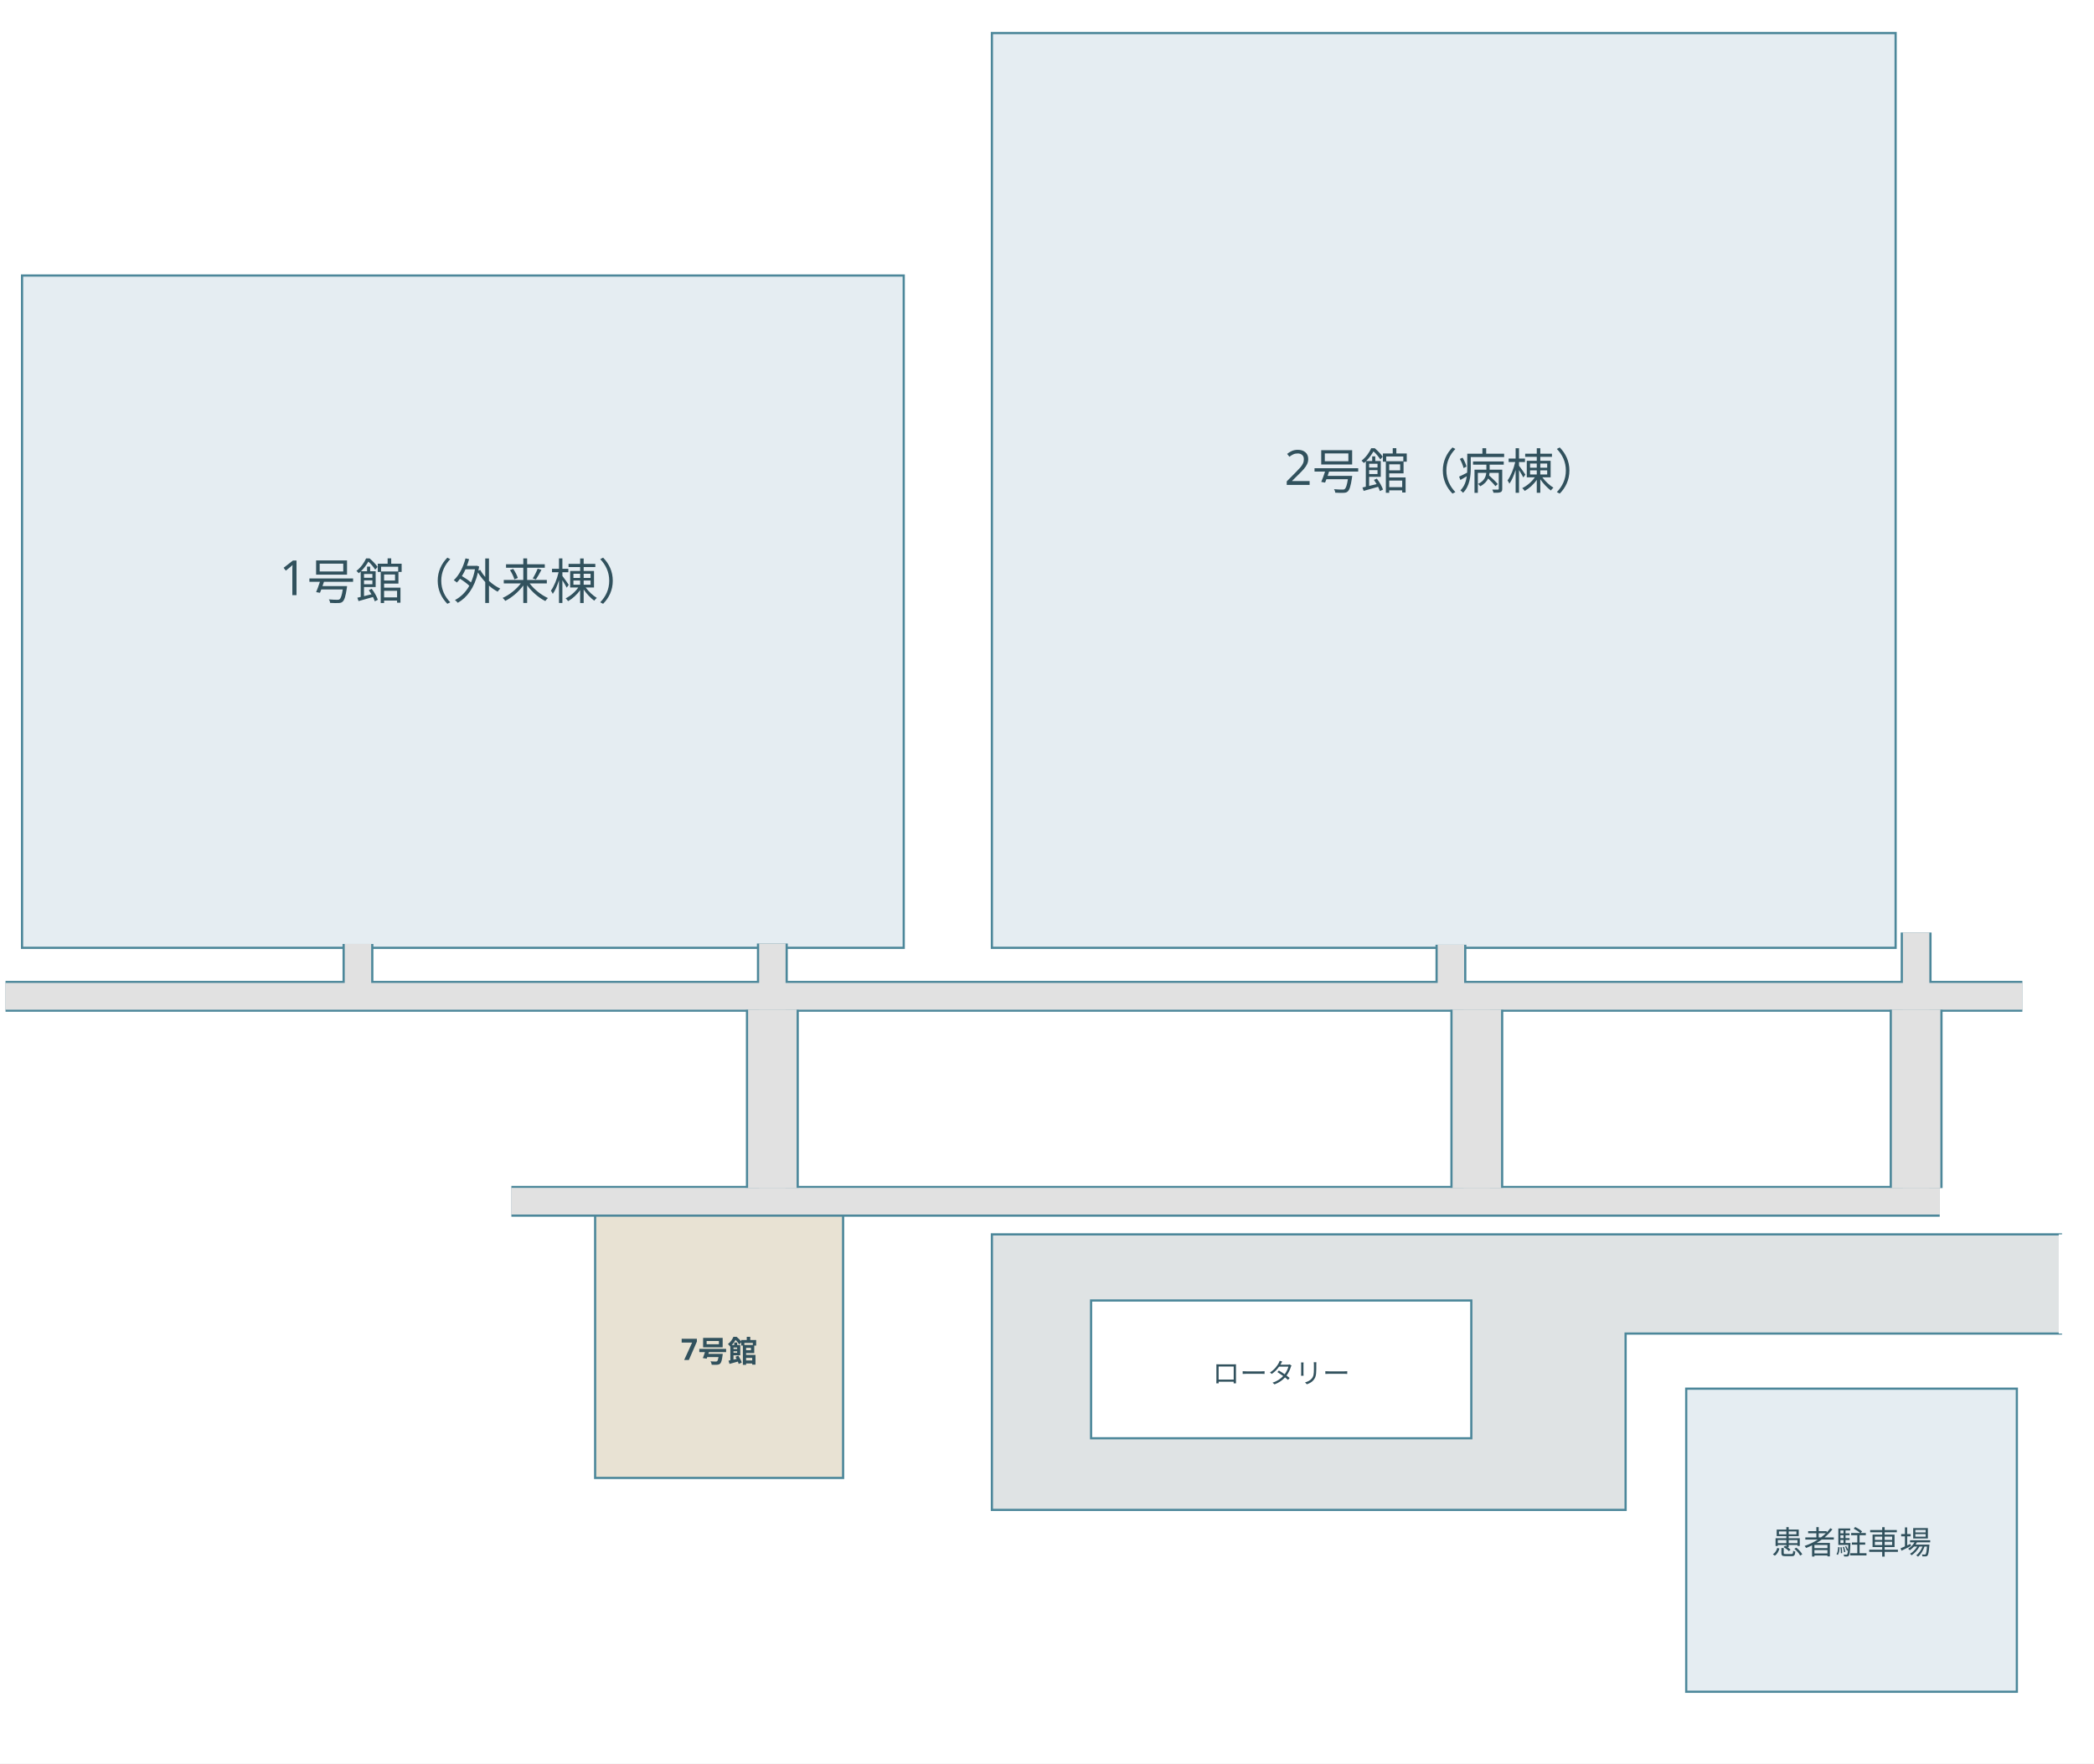
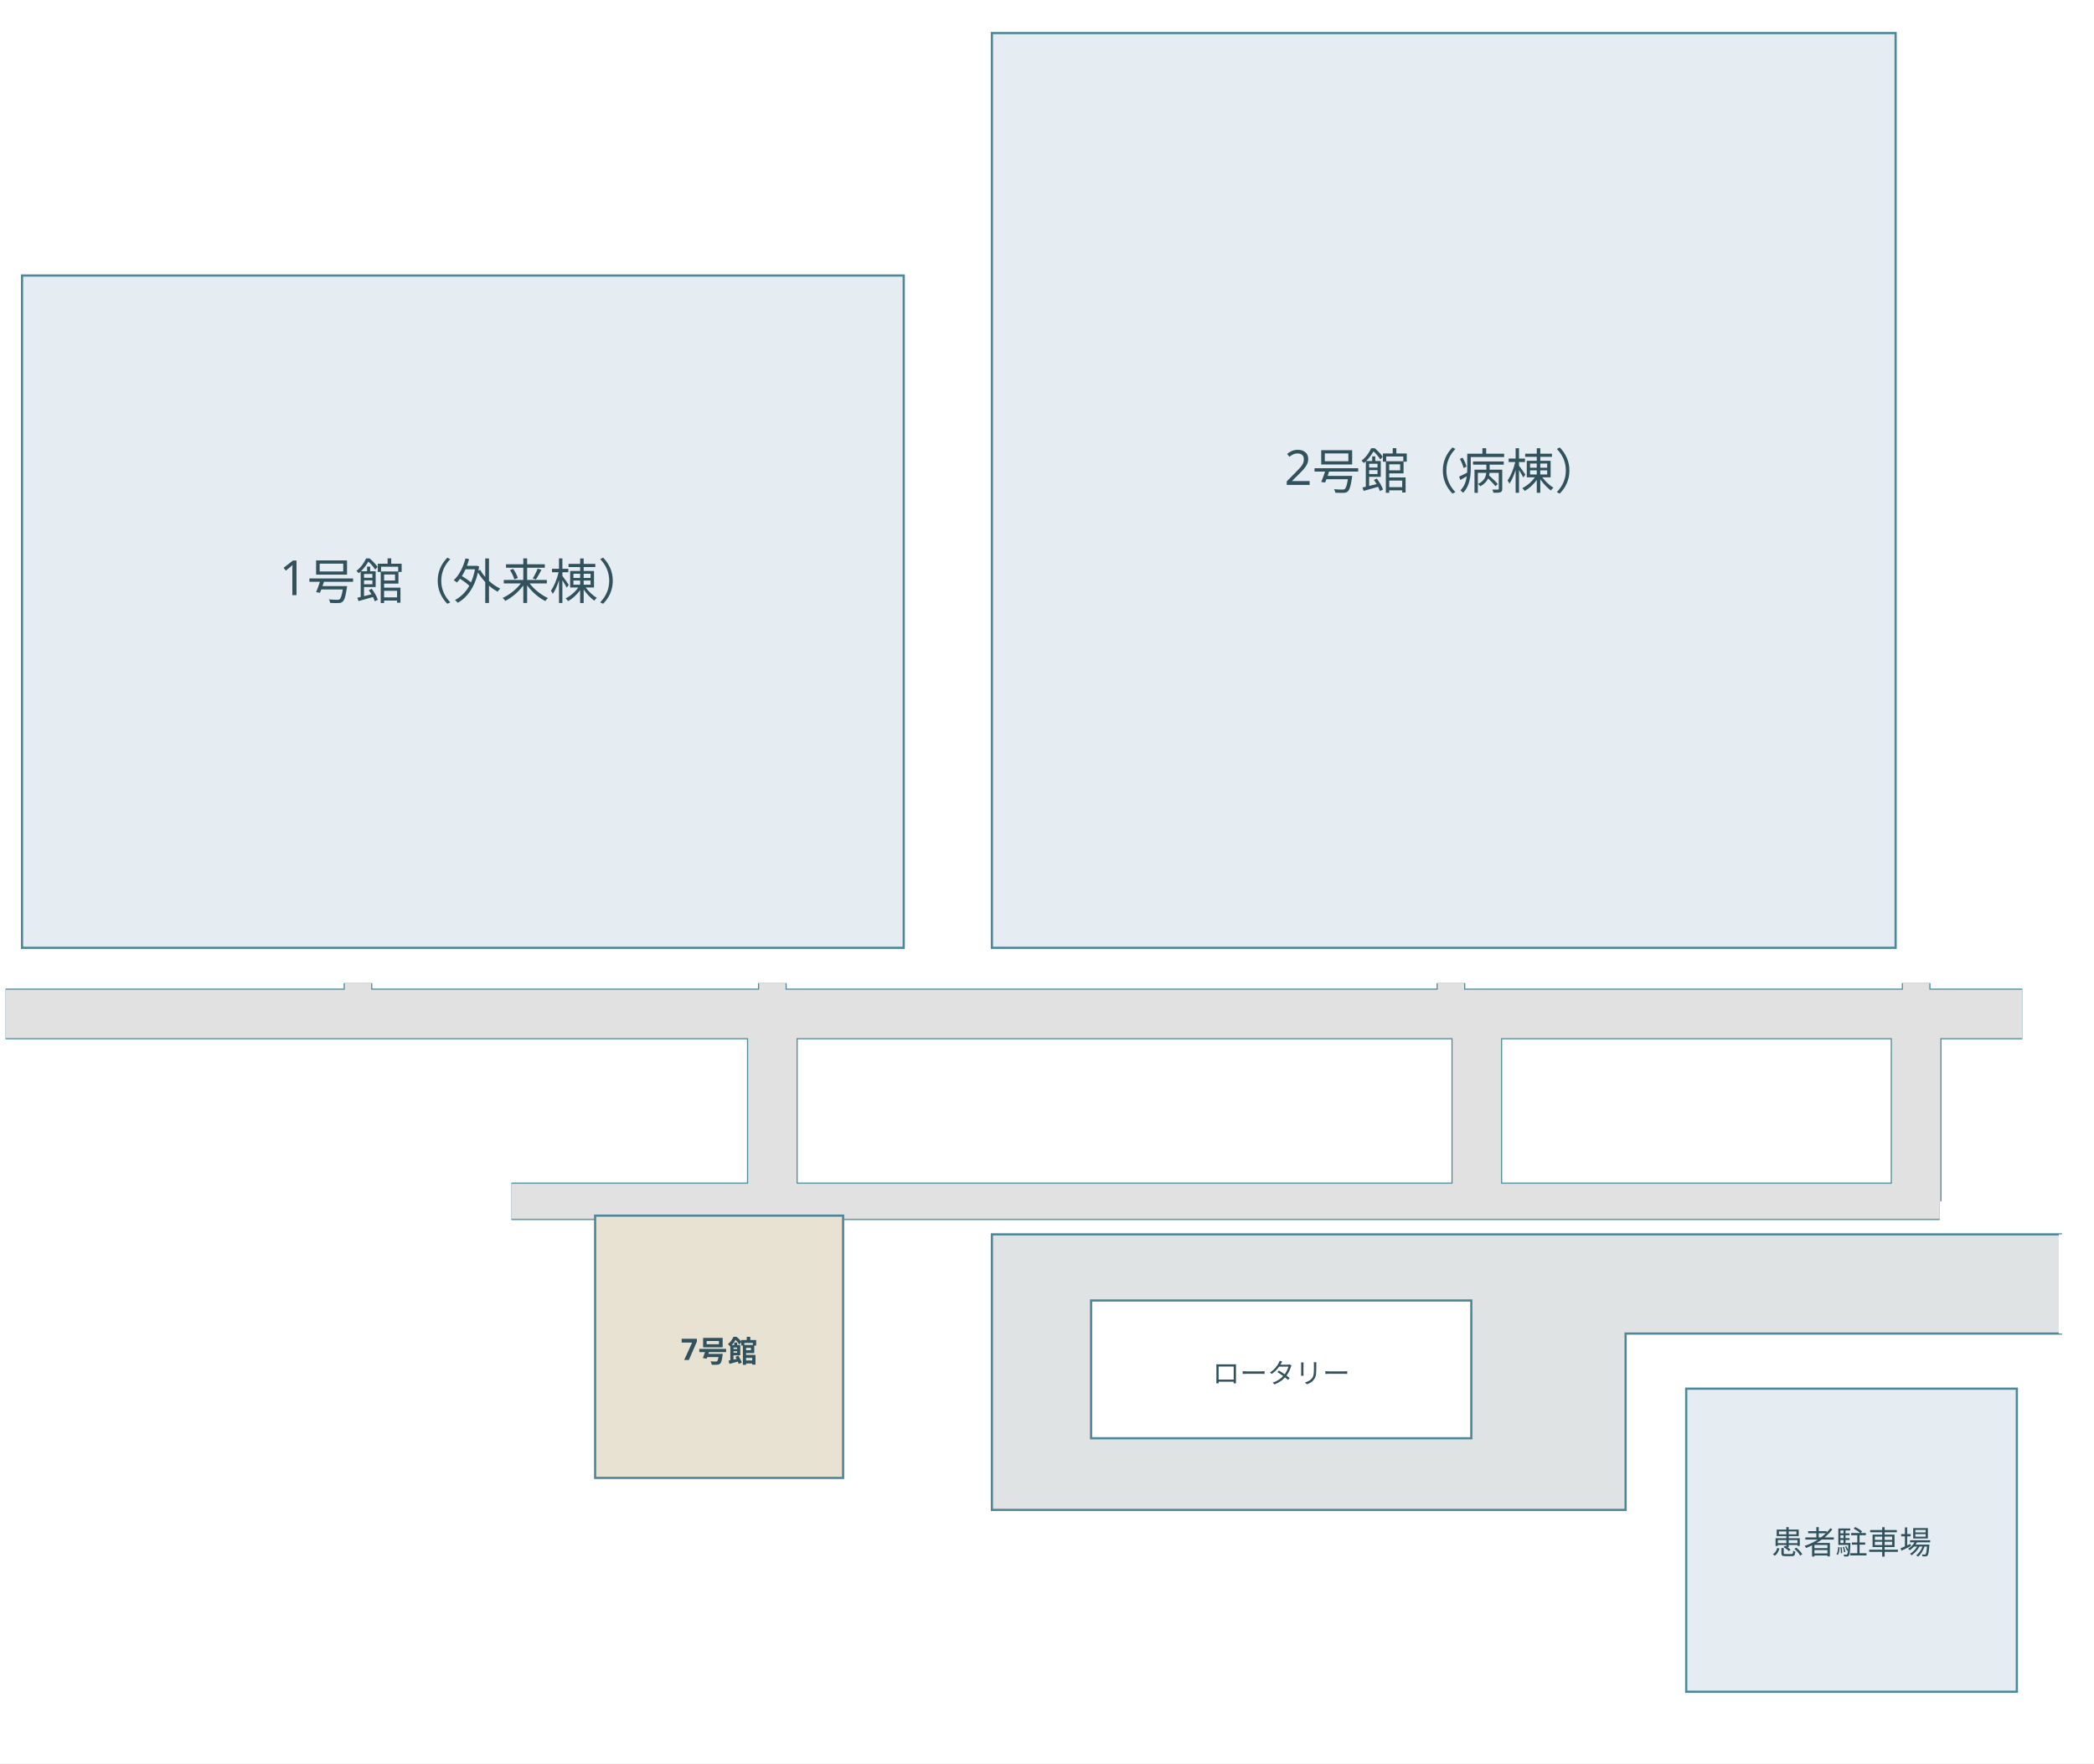
<svg xmlns="http://www.w3.org/2000/svg" viewBox="0 0 1900 1600">
  <rect width="1900" height="1600" fill="white" />
  <g fill="#e5edf2" stroke="#4c879a" stroke-width="2">
    <rect x="20" y="250" width="800" height="610" />
    <rect x="900" y="30" width="820" height="830" />
  </g>
  <g font-family="sans-serif" text-anchor="middle" fill="#31515d" font-size="44">
    <text x="420" y="540">1号館（外来棟）</text>
    <text x="1310" y="440">2号館（病棟）</text>
  </g>
  <g id="campus-extension">
-     <rect x="0" y="892" width="1900" height="708" fill="white" />
-     <g fill="none" stroke="#4c879a" stroke-width="28" stroke-linejoin="miter" stroke-linecap="butt">
-       <path d="M5 904L1835 904" />
-       <path d="M464 1090L1760 1090" />
-       <path d="M324.8 856.5L324.8 904" />
-       <path d="M700.8 856.1L700.8 1090" />
-       <path d="M1316.5 857.2L1316.5 904" />
-       <path d="M1340 904L1340 1090" />
-       <path d="M1738.6 846.1L1738.6 1090" />
-       <path d="M650 1090L650 1103" />
-     </g>
-     <g fill="none" stroke="#e1e1e1" stroke-width="24" stroke-linejoin="miter" stroke-linecap="butt">
-       <path d="M5 904L1835 904" />
-       <path d="M464 1090L1760 1090" />
-       <path d="M324.8 856.5L324.8 904" />
-       <path d="M700.8 856.1L700.8 1090" />
-       <path d="M1316.5 857.2L1316.5 904" />
-       <path d="M1340 904L1340 1090" />
-       <path d="M1738.6 846.1L1738.6 1090" />
-       <path d="M650 1090L650 1103" />
-     </g>
-     <g fill="none" stroke="#4c879a" stroke-width="48">
-       <path d="M700.8 916L700.8 1078" />
-       <path d="M1340 916L1340 1078" />
-       <path d="M1738.6 916L1738.6 1078" />
-     </g>
-     <g fill="none" stroke="#e1e1e1" stroke-width="44">
-       <path d="M700.8 916L700.8 1078" />
-       <path d="M1340 916L1340 1078" />
-       <path d="M1738.6 916L1738.6 1078" />
-     </g>
-     <g stroke="#e1e1e1" stroke-width="24">
-       <path d="M5 904L1835 904" />
-       <path d="M464 1090L1760 1090" />
-     </g>
-     <path d="M900 1120L1870 1120L1870 1210L1475 1210L1475 1370L900 1370ZM990 1180h345v125h-345Z" fill="#dfe3e4" fill-rule="evenodd" stroke="#4c879a" stroke-width="2" />
-     <path d="M1870 1120V1210" stroke="white" stroke-width="4" />
-     <rect x="540" y="1103" width="225" height="238" fill="#e8e2d3" stroke="#4c879a" stroke-width="2" />
-     <rect x="1530" y="1260" width="300" height="275" fill="#e5edf2" stroke="#4c879a" stroke-width="2" />
-     <g font-family="sans-serif" text-anchor="middle" fill="#31515d">
-       <text x="652.5" y="1234" font-size="27" font-weight="700">7号館</text>
-       <text x="1680" y="1410" font-size="29">患者駐車場</text>
-       <text x="1162.5" y="1255" font-size="25">ロータリー</text>
+     <defs>
+       <clipPath id="outdoor-only">
+         <rect x="0" y="892" width="1900" height="708" />
+       </clipPath>
+     </defs>
+     <g clip-path="url(#outdoor-only)">
+       <rect x="0" y="892" width="1900" height="708" fill="white" />
+       <path d="M5 920L1835 920" fill="none" stroke="#4c879a" stroke-width="46" stroke-linejoin="miter" stroke-linecap="butt" />
+       <path d="M464 1090L1760 1090" fill="none" stroke="#4c879a" stroke-width="34" stroke-linejoin="miter" stroke-linecap="butt" />
+       <path d="M324.8 856.5L324.8 920" fill="none" stroke="#4c879a" stroke-width="26" stroke-linejoin="miter" stroke-linecap="butt" />
+       <path d="M700.8 856.1L700.8 1090" fill="none" stroke="#4c879a" stroke-width="26" stroke-linejoin="miter" stroke-linecap="butt" />
+       <path d="M1316.5 857.2L1316.5 920" fill="none" stroke="#4c879a" stroke-width="26" stroke-linejoin="miter" stroke-linecap="butt" />
+       <path d="M1340 920L1340 1090" fill="none" stroke="#4c879a" stroke-width="26" stroke-linejoin="miter" stroke-linecap="butt" />
+       <path d="M1738.6 846.1L1738.6 1090" fill="none" stroke="#4c879a" stroke-width="26" stroke-linejoin="miter" stroke-linecap="butt" />
+       <path d="M650 1090L650 1103" fill="none" stroke="#4c879a" stroke-width="26" stroke-linejoin="miter" stroke-linecap="butt" />
+       <path d="M700.8 920L700.8 1090" fill="none" stroke="#4c879a" stroke-width="46" stroke-linejoin="miter" stroke-linecap="butt" />
+       <path d="M1340 920L1340 1090" fill="none" stroke="#4c879a" stroke-width="46" stroke-linejoin="miter" stroke-linecap="butt" />
+       <path d="M1738.6 920L1738.6 1090" fill="none" stroke="#4c879a" stroke-width="46" stroke-linejoin="miter" stroke-linecap="butt" />
+       <path d="M5 920L1835 920" fill="none" stroke="#e1e1e1" stroke-width="44" stroke-linejoin="miter" stroke-linecap="butt" />
+       <path d="M464 1090L1760 1090" fill="none" stroke="#e1e1e1" stroke-width="32" stroke-linejoin="miter" stroke-linecap="butt" />
+       <path d="M324.8 856.5L324.8 920" fill="none" stroke="#e1e1e1" stroke-width="24" stroke-linejoin="miter" stroke-linecap="butt" />
+       <path d="M700.8 856.1L700.8 1090" fill="none" stroke="#e1e1e1" stroke-width="24" stroke-linejoin="miter" stroke-linecap="butt" />
+       <path d="M1316.5 857.2L1316.5 920" fill="none" stroke="#e1e1e1" stroke-width="24" stroke-linejoin="miter" stroke-linecap="butt" />
+       <path d="M1340 920L1340 1090" fill="none" stroke="#e1e1e1" stroke-width="24" stroke-linejoin="miter" stroke-linecap="butt" />
+       <path d="M1738.6 846.1L1738.6 1090" fill="none" stroke="#e1e1e1" stroke-width="24" stroke-linejoin="miter" stroke-linecap="butt" />
+       <path d="M650 1090L650 1103" fill="none" stroke="#e1e1e1" stroke-width="24" stroke-linejoin="miter" stroke-linecap="butt" />
+       <path d="M700.8 920L700.8 1090" fill="none" stroke="#e1e1e1" stroke-width="44" stroke-linejoin="miter" stroke-linecap="butt" />
+       <path d="M1340 920L1340 1090" fill="none" stroke="#e1e1e1" stroke-width="44" stroke-linejoin="miter" stroke-linecap="butt" />
+       <path d="M1738.6 920L1738.6 1090" fill="none" stroke="#e1e1e1" stroke-width="44" stroke-linejoin="miter" stroke-linecap="butt" />
+       <path d="M900 1120L1870 1120L1870 1210L1475 1210L1475 1370L900 1370ZM990 1180h345v125h-345Z" fill="#dfe3e4" fill-rule="evenodd" stroke="#4c879a" stroke-width="2" />
+       <path d="M1870 1120V1210" stroke="white" stroke-width="4" />
+       <rect x="540" y="1103" width="225" height="238" fill="#e8e2d3" stroke="#4c879a" stroke-width="2" />
+       <rect x="1530" y="1260" width="300" height="275" fill="#e5edf2" stroke="#4c879a" stroke-width="2" />
+       <g font-family="sans-serif" text-anchor="middle" fill="#31515d">
+         <text x="652.5" y="1234" font-size="27" font-weight="700">7号館</text>
+         <text x="1680" y="1410" font-size="29">患者駐車場</text>
+         <text x="1162.5" y="1255" font-size="25">ロータリー</text>
+       </g>
    </g>
  </g>
</svg>
